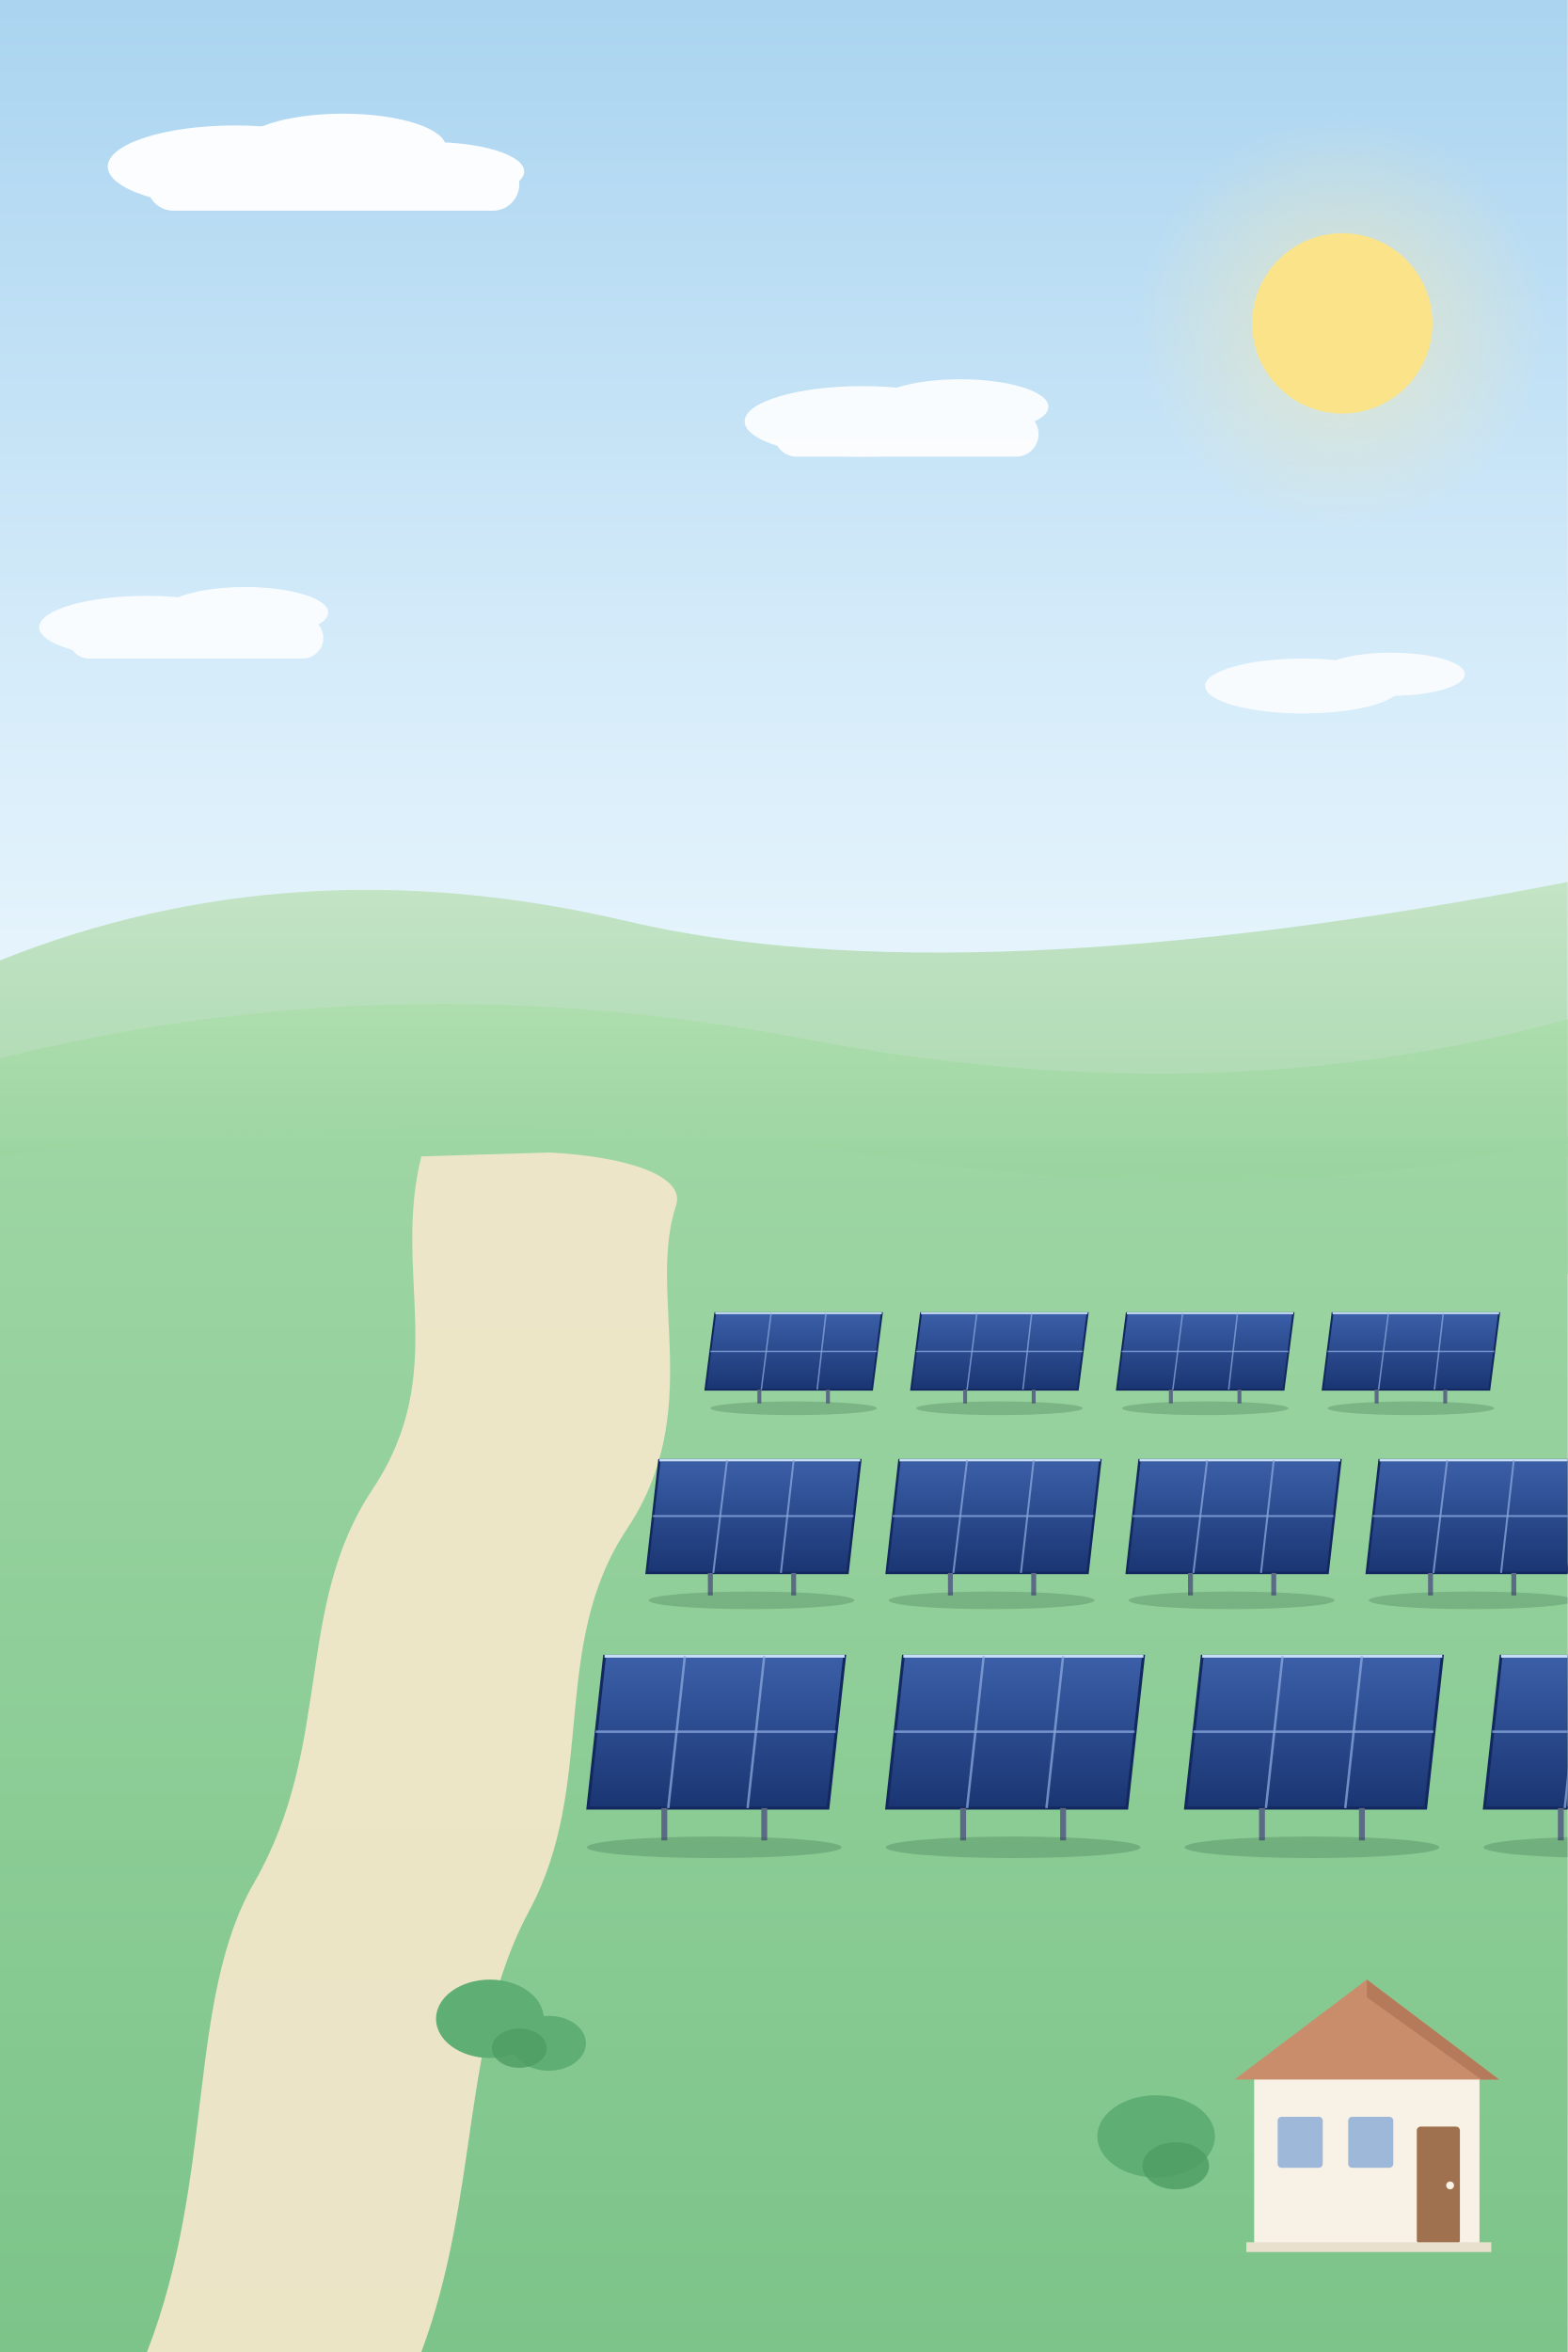
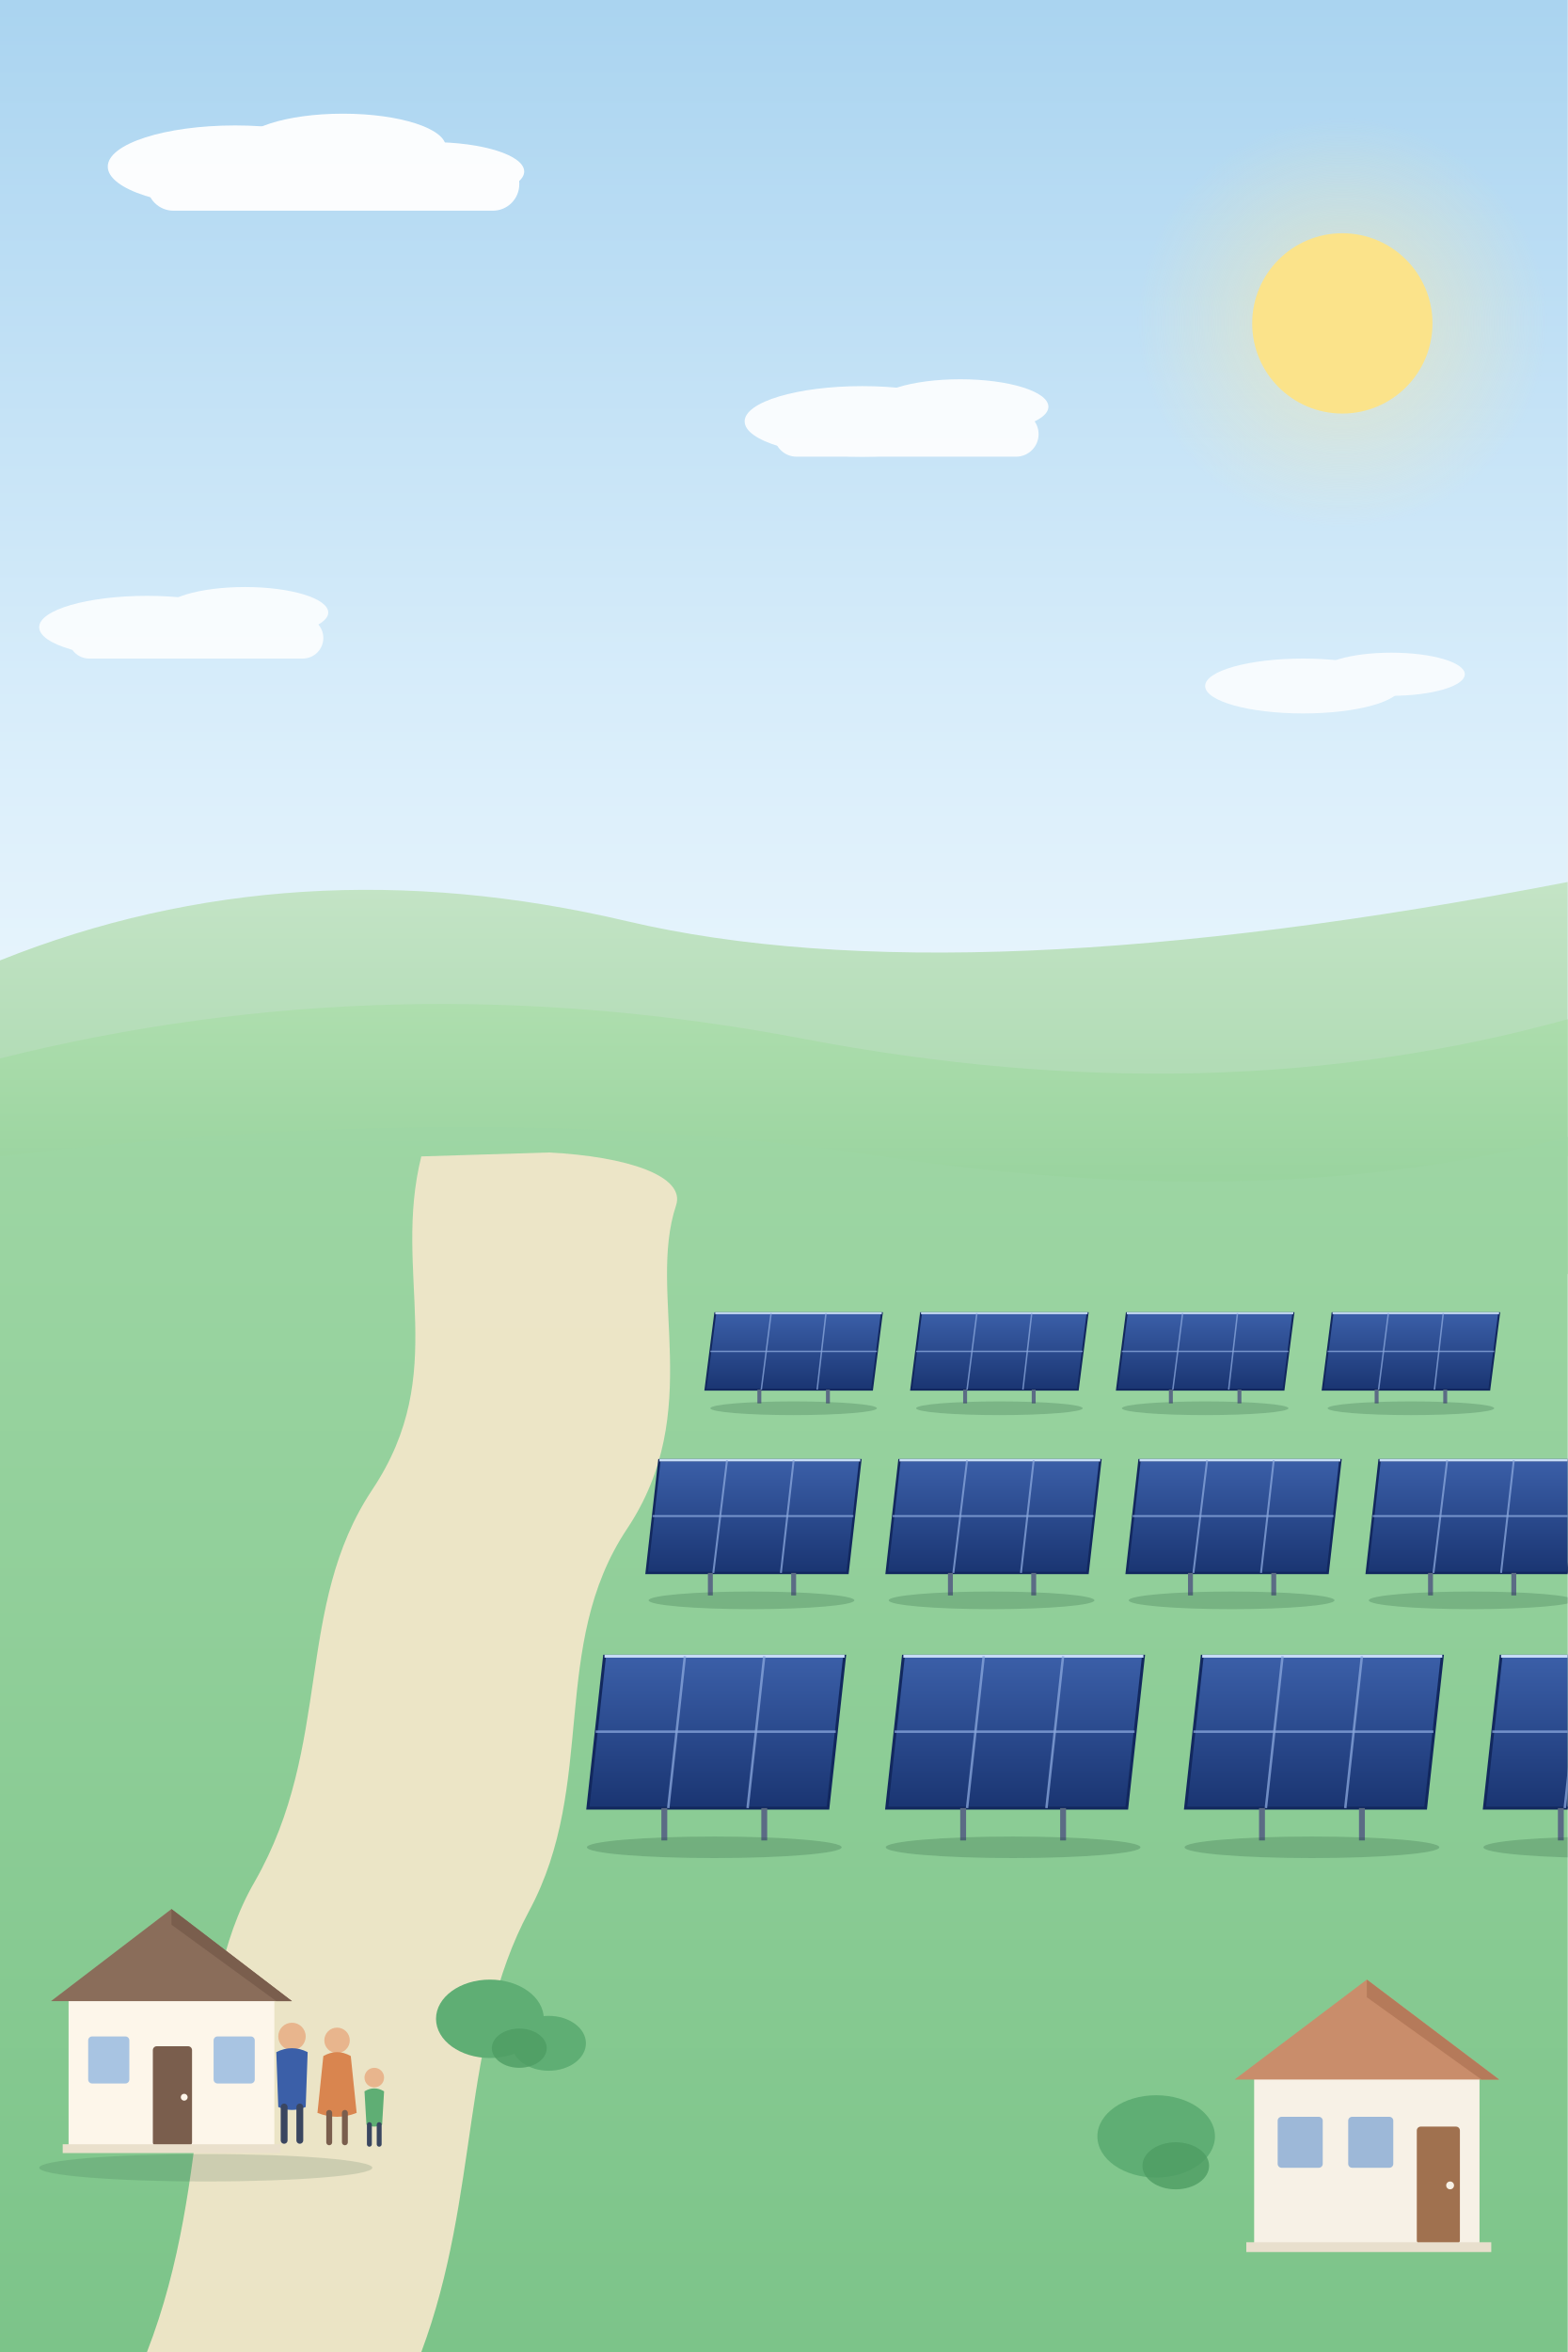
<svg xmlns="http://www.w3.org/2000/svg" width="1600" height="2400" viewBox="0 0 1600 2400" preserveAspectRatio="xMidYMin slice">
  <defs>
    <linearGradient id="sky" x1="0" y1="0" x2="0" y2="1">
      <stop offset="0" stop-color="#aad4f0" />
      <stop offset="0.6" stop-color="#d6ecfa" />
      <stop offset="1" stop-color="#eef8fd" />
    </linearGradient>
    <radialGradient id="sunglow" cx="0.5" cy="0.5" r="0.5">
      <stop offset="0" stop-color="#fce9a8" stop-opacity="0.55" />
      <stop offset="1" stop-color="#fce9a8" stop-opacity="0" />
    </radialGradient>
    <linearGradient id="hillA" x1="0" y1="0" x2="0" y2="1">
      <stop offset="0" stop-color="#c4e4c6" />
      <stop offset="1" stop-color="#a9d8ae" />
    </linearGradient>
    <linearGradient id="hillB" x1="0" y1="0" x2="0" y2="1">
      <stop offset="0" stop-color="#aedeae" />
      <stop offset="1" stop-color="#8fce97" />
    </linearGradient>
    <linearGradient id="meadow" x1="0" y1="0" x2="0" y2="1">
      <stop offset="0" stop-color="#9ed6a4" />
      <stop offset="1" stop-color="#7cc489" />
    </linearGradient>
    <linearGradient id="pcell" x1="0" y1="0" x2="0" y2="1">
      <stop offset="0" stop-color="#3b5fa8" />
      <stop offset="1" stop-color="#1a3572" />
    </linearGradient>
    <g id="pvA">
      <polygon points="10,0 180,0 170,78 0,78" fill="url(#pcell)" stroke="#12285e" stroke-width="2" />
      <line x1="10" y1="0" x2="180" y2="0" stroke="#c7dcf7" stroke-width="2" />
      <line x1="67" y1="0" x2="57" y2="78" stroke="#8ba8dd" stroke-width="1.5" opacity="0.75" />
      <line x1="123" y1="0" x2="114" y2="78" stroke="#8ba8dd" stroke-width="1.5" opacity="0.75" />
      <line x1="5" y1="39" x2="175" y2="39" stroke="#8ba8dd" stroke-width="1.5" opacity="0.75" />
      <line x1="55" y1="78" x2="55" y2="92" stroke="#5b6b85" stroke-width="4" />
      <line x1="125" y1="78" x2="125" y2="92" stroke="#5b6b85" stroke-width="4" />
      <ellipse cx="90" cy="97" rx="85" ry="7" fill="#1c4d33" opacity="0.22" />
    </g>
    <g id="pvB">
      <polygon points="13,0 218,0 205,115 0,115" fill="url(#pcell)" stroke="#12285e" stroke-width="2.5" />
      <line x1="13" y1="0" x2="218" y2="0" stroke="#c7dcf7" stroke-width="2.5" />
      <line x1="82" y1="0" x2="68" y2="115" stroke="#8ba8dd" stroke-width="2" opacity="0.75" />
      <line x1="150" y1="0" x2="137" y2="115" stroke="#8ba8dd" stroke-width="2" opacity="0.75" />
      <line x1="6" y1="57" x2="211" y2="57" stroke="#8ba8dd" stroke-width="2" opacity="0.75" />
      <line x1="65" y1="115" x2="65" y2="138" stroke="#5b6b85" stroke-width="5" />
      <line x1="150" y1="115" x2="150" y2="138" stroke="#5b6b85" stroke-width="5" />
      <ellipse cx="107" cy="143" rx="105" ry="9" fill="#1c4d33" opacity="0.22" />
    </g>
    <g id="pvC">
      <polygon points="17,0 262,0 245,155 0,155" fill="url(#pcell)" stroke="#12285e" stroke-width="3" />
      <line x1="17" y1="0" x2="262" y2="0" stroke="#c7dcf7" stroke-width="3" />
      <line x1="99" y1="0" x2="82" y2="155" stroke="#8ba8dd" stroke-width="2.5" opacity="0.75" />
      <line x1="180" y1="0" x2="163" y2="155" stroke="#8ba8dd" stroke-width="2.5" opacity="0.75" />
      <line x1="8" y1="77" x2="253" y2="77" stroke="#8ba8dd" stroke-width="2.5" opacity="0.75" />
      <line x1="78" y1="155" x2="78" y2="188" stroke="#5b6b85" stroke-width="6" />
      <line x1="180" y1="155" x2="180" y2="188" stroke="#5b6b85" stroke-width="6" />
      <ellipse cx="129" cy="195" rx="130" ry="11" fill="#1c4d33" opacity="0.22" />
    </g>
  </defs>
  <rect width="1600" height="1150" fill="url(#sky)" />
  <circle cx="1370" cy="330" r="210" fill="url(#sunglow)" />
  <circle cx="1370" cy="330" r="92" fill="#fbe38a" />
  <g fill="#ffffff">
    <g opacity="0.95">
      <ellipse cx="240" cy="170" rx="130" ry="42" />
      <ellipse cx="350" cy="150" rx="105" ry="34" />
      <ellipse cx="440" cy="175" rx="95" ry="30" />
      <rect x="150" y="160" width="380" height="55" rx="27" />
    </g>
    <g opacity="0.9">
      <ellipse cx="880" cy="430" rx="120" ry="36" />
      <ellipse cx="980" cy="415" rx="90" ry="28" />
      <rect x="790" y="420" width="270" height="46" rx="23" />
    </g>
    <g opacity="0.85">
      <ellipse cx="150" cy="640" rx="110" ry="32" />
      <ellipse cx="250" cy="625" rx="85" ry="26" />
      <rect x="70" y="630" width="260" height="42" rx="21" />
    </g>
    <g opacity="0.8">
      <ellipse cx="1330" cy="700" rx="100" ry="28" />
      <ellipse cx="1420" cy="688" rx="75" ry="22" />
    </g>
  </g>
  <path d="M0 980 Q 300 860 640 940 T 1600 900 L1600 1180 L0 1180 Z" fill="url(#hillA)" />
  <path d="M0 1080 Q 400 980 820 1060 T 1600 1040 L1600 1300 L0 1300 Z" fill="url(#hillB)" />
  <path d="M0 1180 Q 500 1120 900 1180 T 1600 1160 L1600 2400 L0 2400 Z" fill="url(#meadow)" />
  <path d="M430 1180          C 400 1300, 460 1400, 380 1520          C 300 1640, 340 1780, 260 1920          C 190 2040, 220 2220, 150 2400          L 430 2400          C 490 2240, 470 2080, 540 1950          C 610 1820, 560 1680, 640 1560          C 720 1440, 660 1320, 690 1230          C 700 1200, 640 1180, 560 1176          Z" fill="#f0e6c8" opacity="0.95" />
  <g>
    <use href="#pvA" x="720" y="1340" />
    <use href="#pvA" x="930" y="1340" />
    <use href="#pvA" x="1140" y="1340" />
    <use href="#pvA" x="1350" y="1340" />
    <use href="#pvB" x="660" y="1490" />
    <use href="#pvB" x="905" y="1490" />
    <use href="#pvB" x="1150" y="1490" />
    <use href="#pvB" x="1395" y="1490" />
    <use href="#pvC" x="600" y="1690" />
    <use href="#pvC" x="905" y="1690" />
    <use href="#pvC" x="1210" y="1690" />
    <use href="#pvC" x="1515" y="1690" />
  </g>
  <g fill="#5fae74">
    <ellipse cx="500" cy="2060" rx="55" ry="40" />
    <ellipse cx="560" cy="2085" rx="38" ry="28" />
    <ellipse cx="1180" cy="2180" rx="60" ry="42" />
  </g>
  <g fill="#4d9c63" opacity="0.8">
    <ellipse cx="530" cy="2090" rx="28" ry="20" />
    <ellipse cx="1200" cy="2210" rx="34" ry="24" />
  </g>
+   <g transform="translate(70,1960)">
+     <ellipse cx="140" cy="252" rx="170" ry="14" fill="#1c4d33" opacity="0.15" />
+     <rect x="0" y="80" width="210" height="150" fill="#fdf6ea" />
+     <polygon points="-18,82 105,-12 228,82" fill="#8a6d5a" />
+     <polygon points="105,-12 228,82 212,82 105,4" fill="#7a5e4d" />
+     <rect x="20" y="118" width="42" height="48" rx="4" fill="#a8c4e2" />
+     <rect x="148" y="118" width="42" height="48" rx="4" fill="#a8c4e2" />
+     <rect x="86" y="128" width="40" height="102" rx="4" fill="#7a5e4d" />
+     <circle cx="118" cy="180" r="3.5" fill="#fdf6ea" />
+     <rect x="-6" y="228" width="222" height="9" fill="#eae0cc" />
+     <g transform="translate(228,118)">
+       <circle cx="0" cy="0" r="14" fill="#e8b58d" />
+       <path d="M-16 16 Q0 8 16 16 L14 72 Q0 78 -14 72 Z" fill="#3b5fa8" />
+       <line x1="-8" y1="72" x2="-8" y2="106" stroke="#3a4660" stroke-width="7" stroke-linecap="round" />
+       <line x1="8" y1="72" x2="8" y2="106" stroke="#3a4660" stroke-width="7" stroke-linecap="round" />
+       <circle cx="46" cy="4" r="13" fill="#e8b58d" />
+       <path d="M32 20 Q46 12 60 20 L66 78 Q46 86 26 78 Z" fill="#d9854f" />
+       <line x1="38" y1="78" x2="38" y2="108" stroke="#7a5e4d" stroke-width="6" stroke-linecap="round" />
+       <line x1="54" y1="78" x2="54" y2="108" stroke="#7a5e4d" stroke-width="6" stroke-linecap="round" />
+       <circle cx="84" cy="42" r="10" fill="#e8b58d" />
+       <path d="M74 56 Q84 50 94 56 L92 90 Q84 94 76 90 Z" fill="#5fae74" />
+       <line x1="79" y1="90" x2="79" y2="110" stroke="#3a4660" stroke-width="5" stroke-linecap="round" />
+       <line x1="89" y1="90" x2="89" y2="110" stroke="#3a4660" stroke-width="5" stroke-linecap="round" />
+     </g>
+   </g>
  <g transform="translate(1280,2030)">
    <rect x="0" y="90" width="230" height="170" fill="#f7f1e6" />
    <polygon points="-20,92 115,-10 250,92" fill="#c98d6b" />
    <polygon points="115,-10 250,92 232,92 115,8" fill="#b57a5a" />
    <rect x="24" y="130" width="46" height="52" rx="4" fill="#9db8d8" />
    <rect x="96" y="130" width="46" height="52" rx="4" fill="#9db8d8" />
    <rect x="166" y="140" width="44" height="120" rx="4" fill="#a0714f" />
    <circle cx="200" cy="200" r="4" fill="#f7f1e6" />
    <rect x="-8" y="258" width="250" height="10" fill="#e8dfcd" />
  </g>
</svg>
